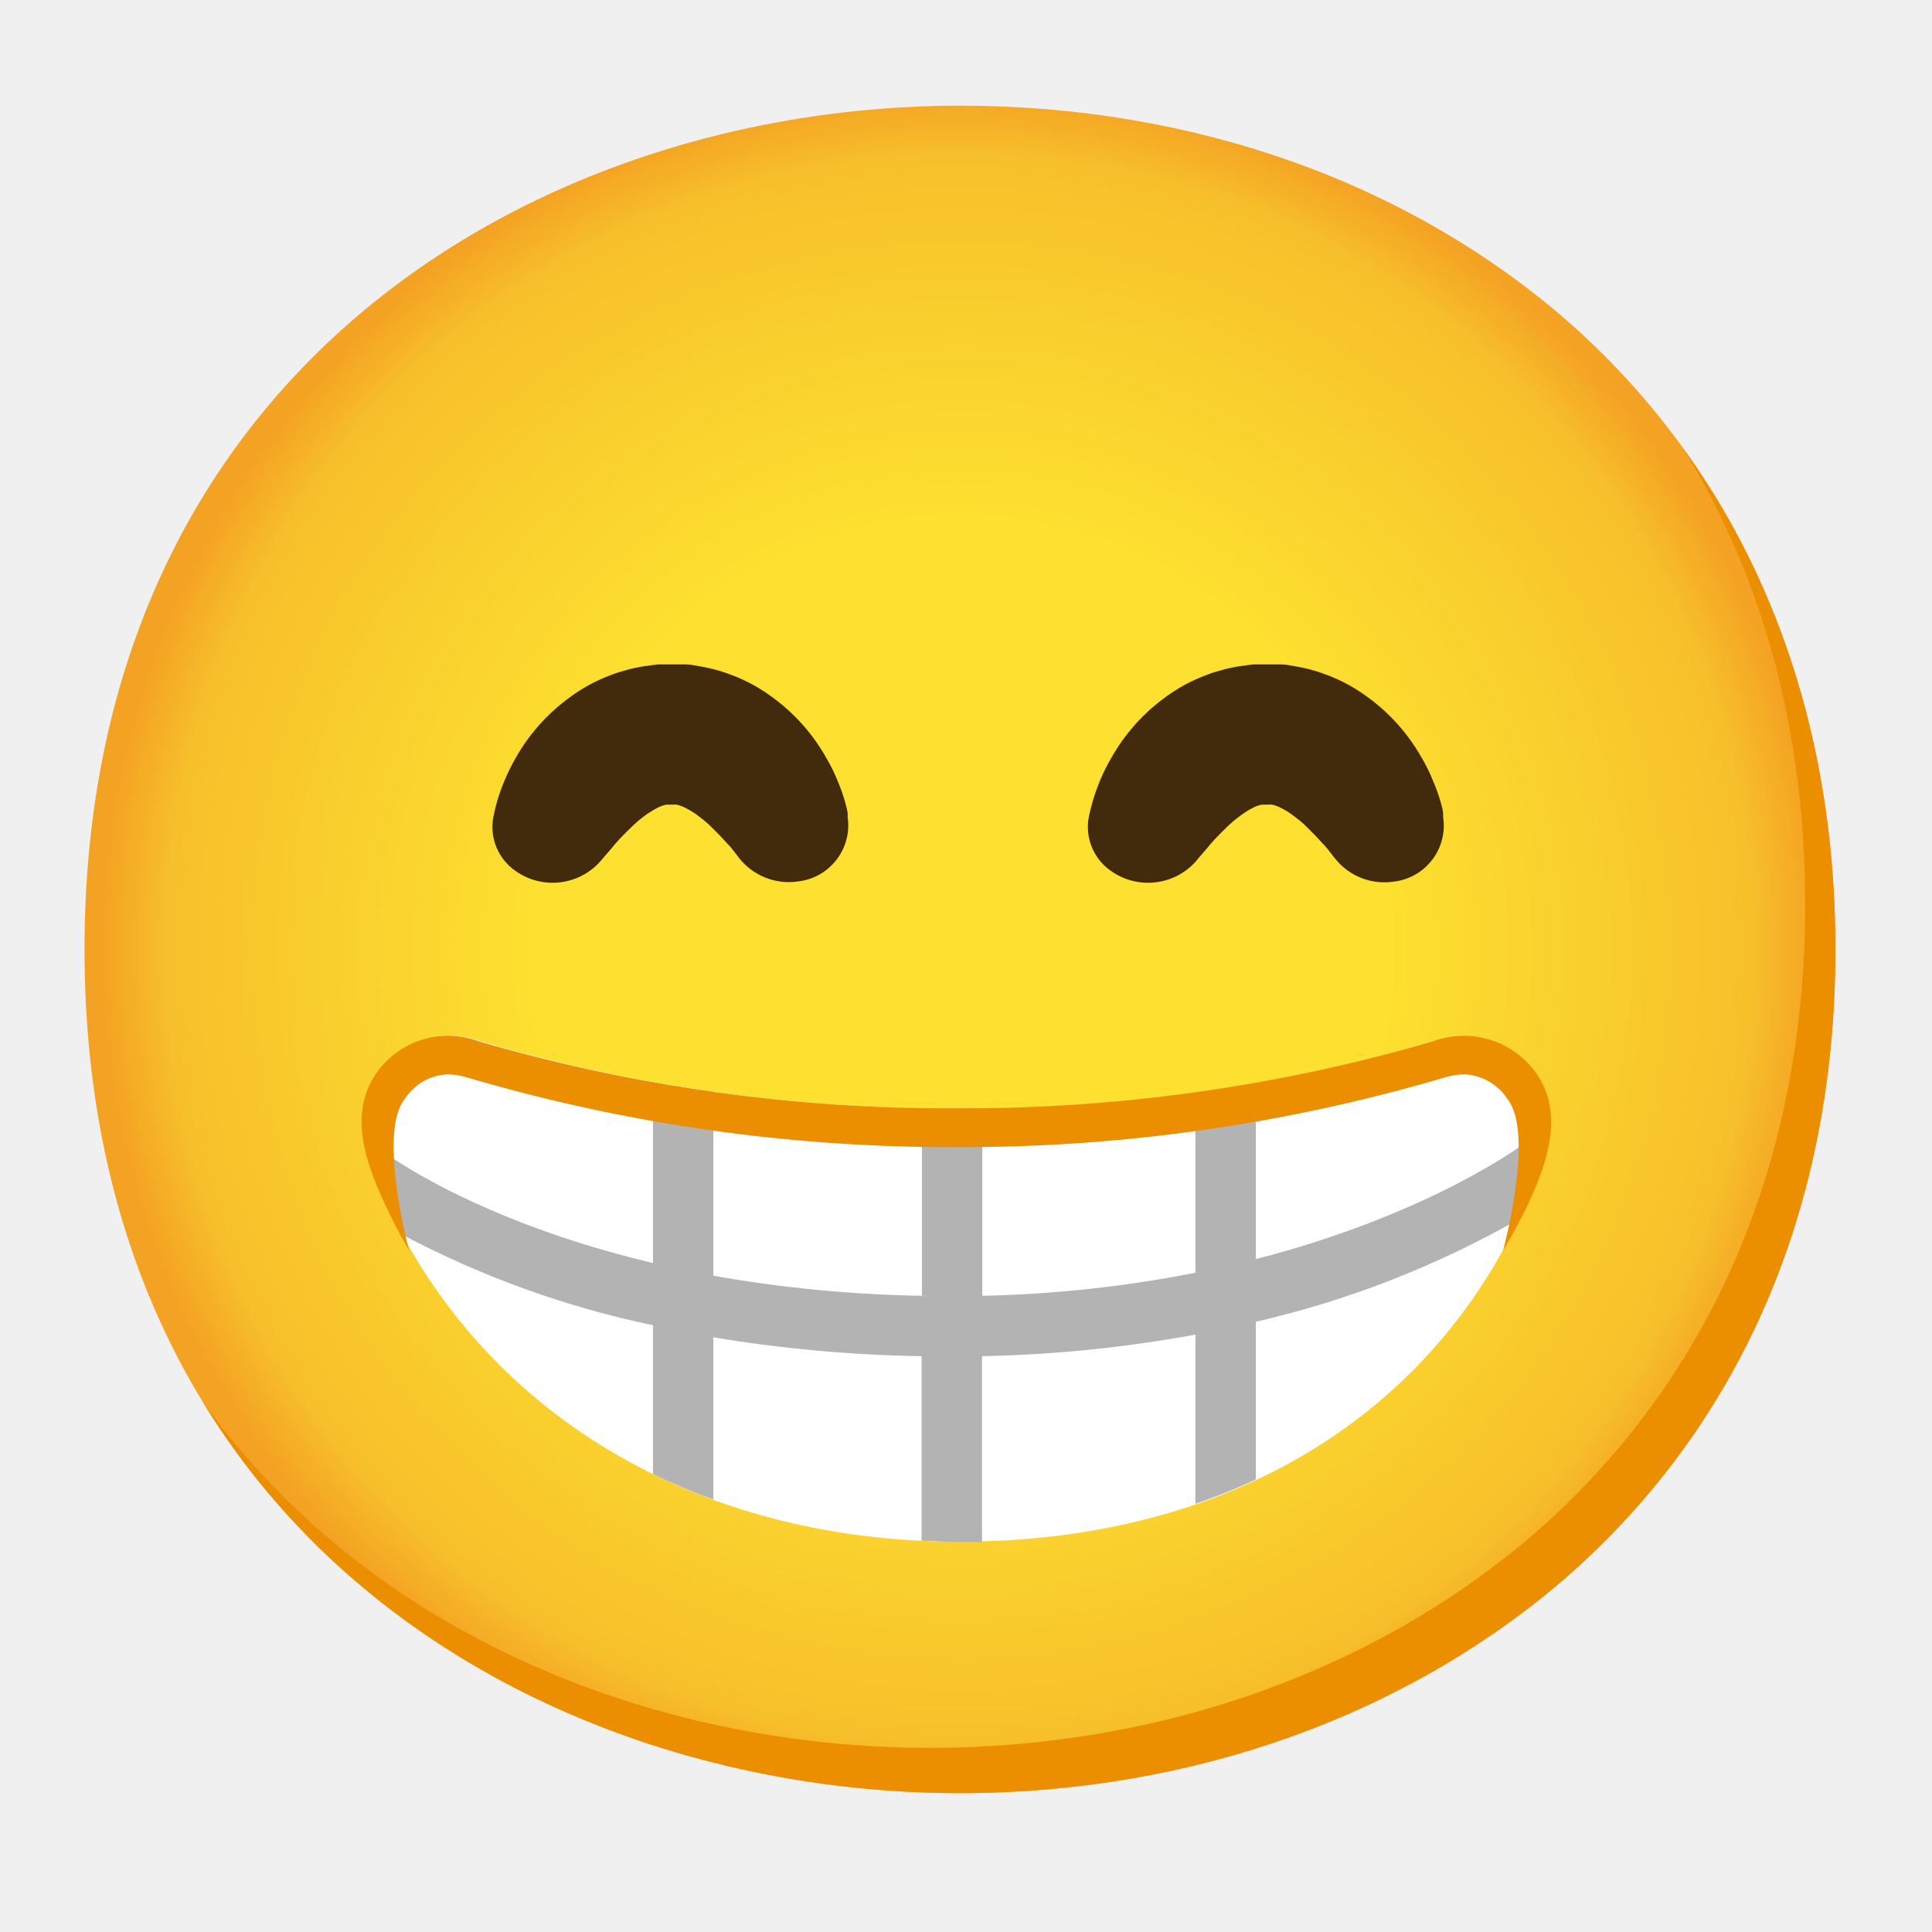
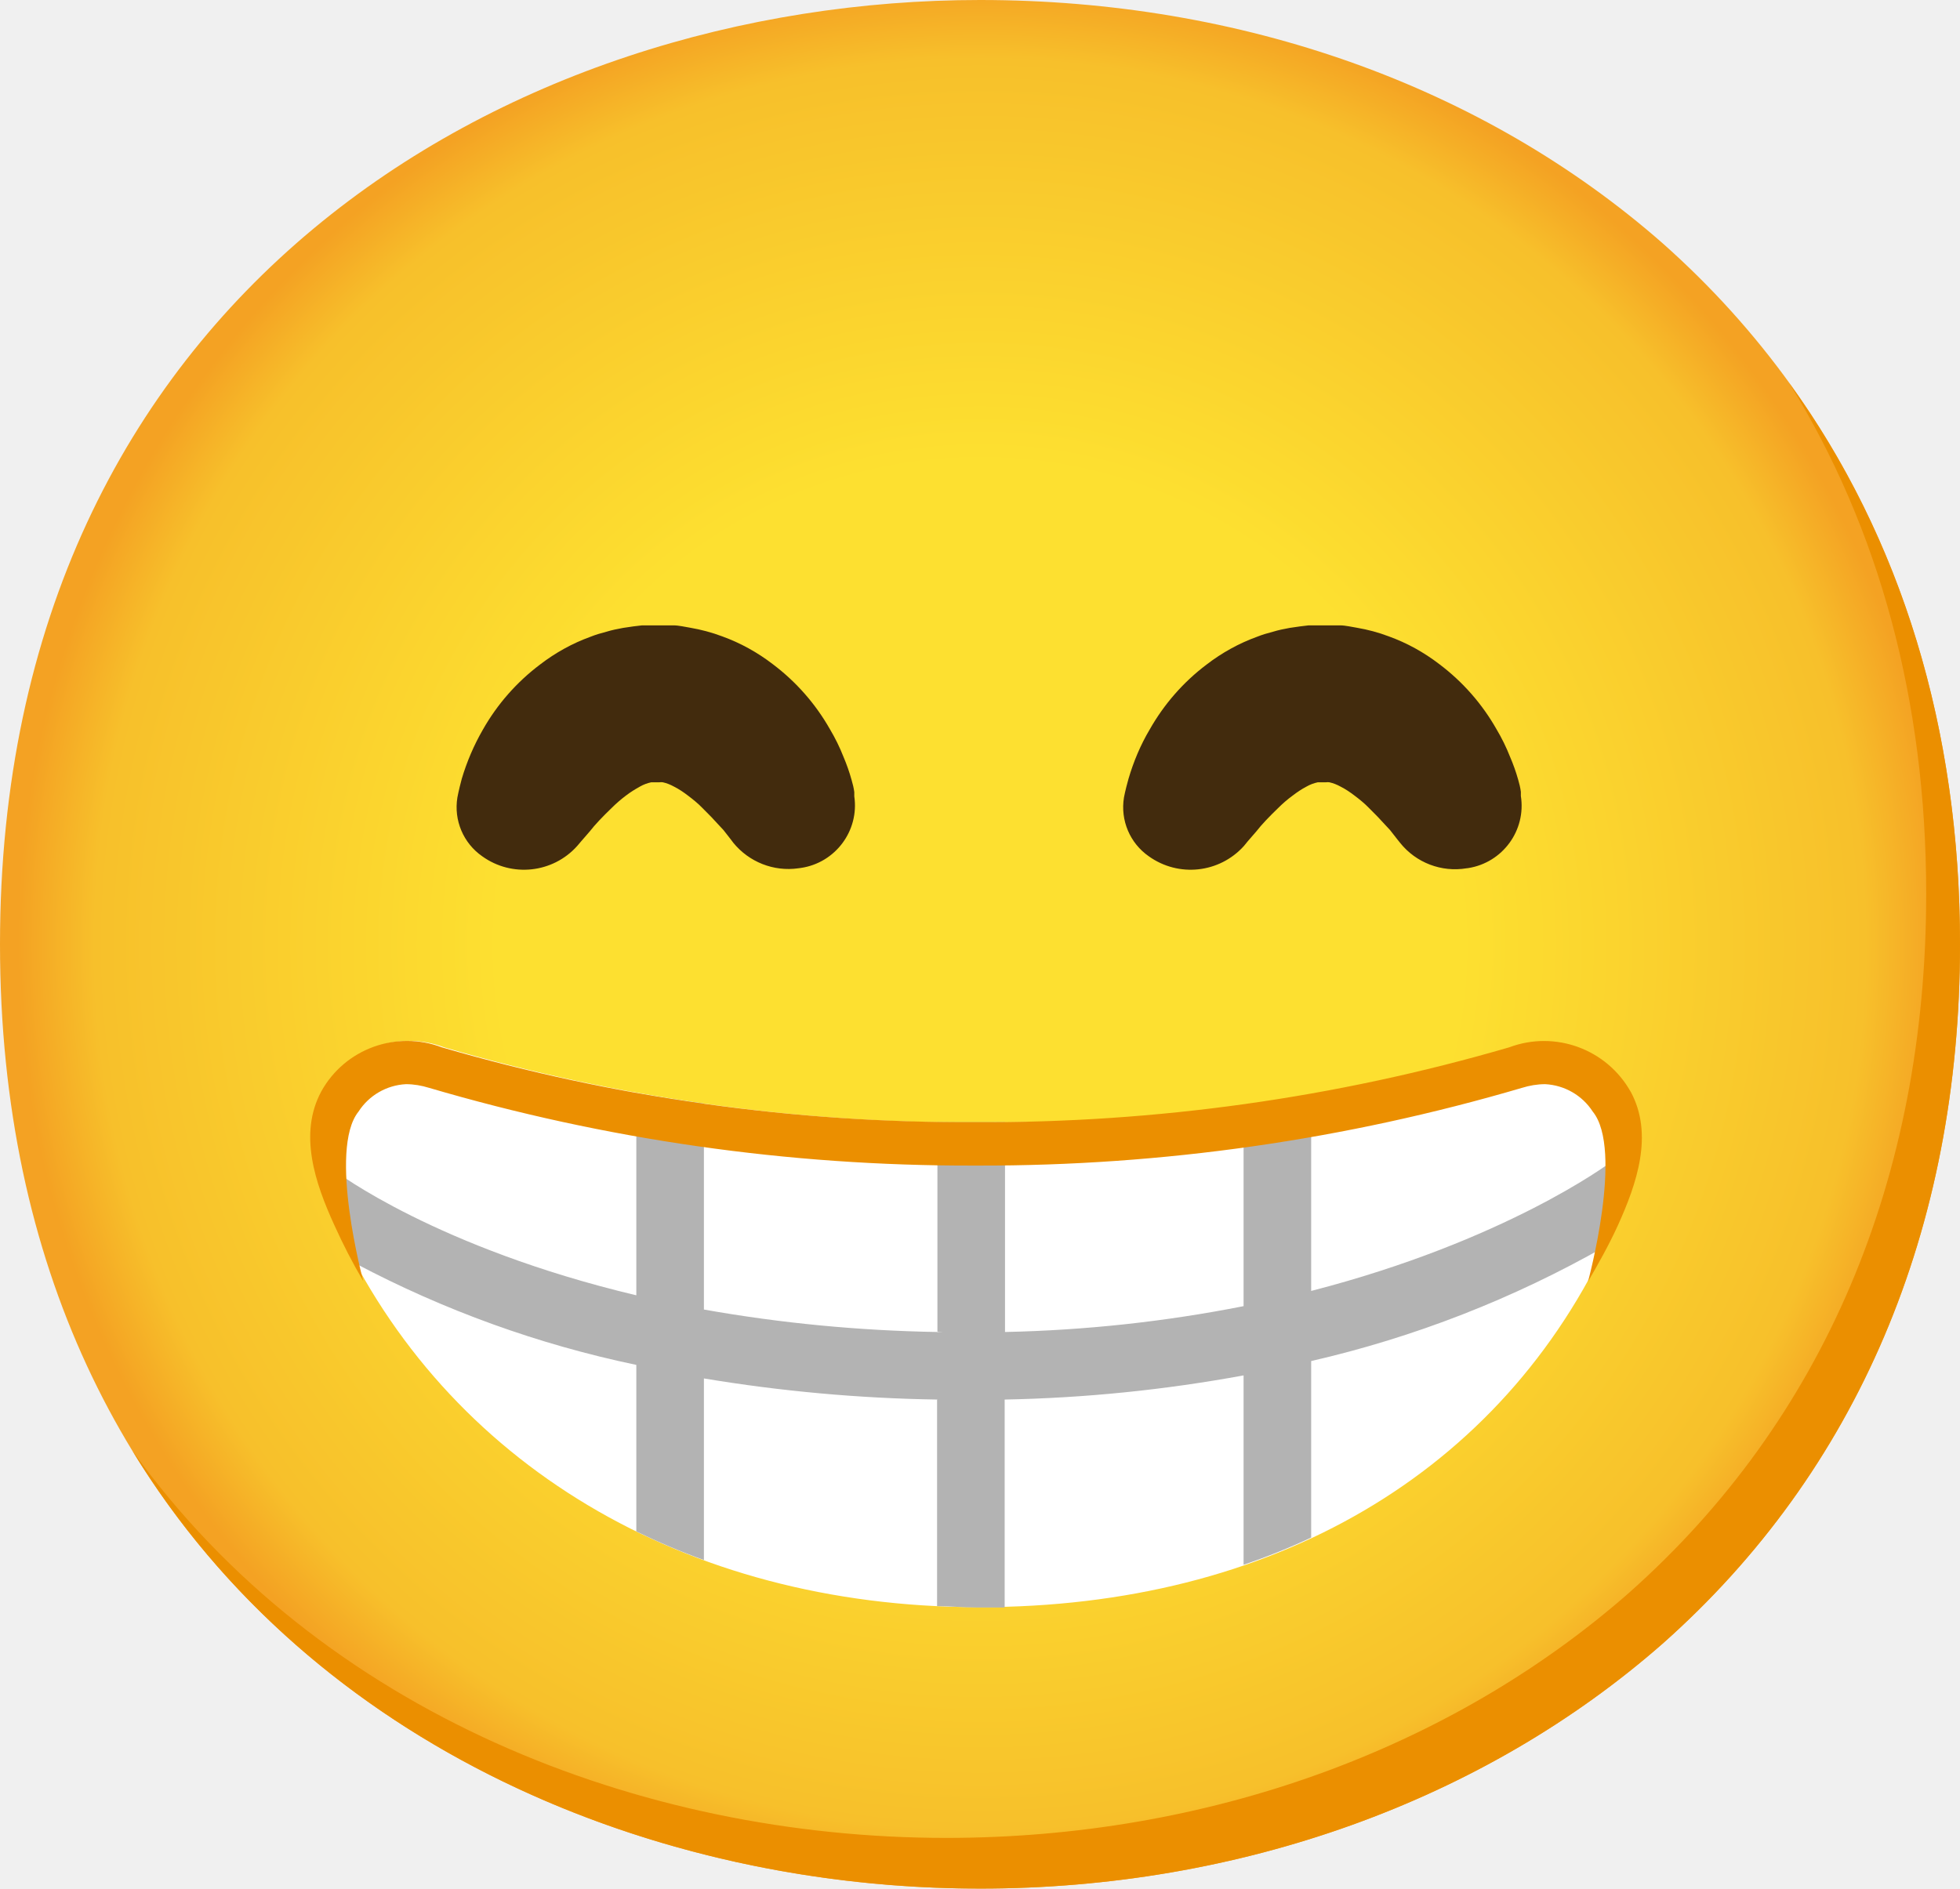
- <svg xmlns="http://www.w3.org/2000/svg" version="1.1" id="Layer_1" x="0px" y="0px" viewBox="0 0 128 128" style="enable-background:new 0 0 128 128;" xml:space="preserve">
-   <g id="gold">
-     <radialGradient id="face_1_" cx="63.6" cy="216.9" r="56.96" gradientTransform="matrix(1 0 0 1 0 -154)" gradientUnits="userSpaceOnUse">
-       <stop offset="0.5" style="stop-color:#FDE030" />
-       <stop offset="0.92" style="stop-color:#F7C02B" />
-       <stop offset="1" style="stop-color:#F4A223" />
+ <svg xmlns="http://www.w3.org/2000/svg" version="1.1" id="Layer_1" x="0px" y="0px" viewBox="0 0 91.347 88.039" xml:space="preserve" width="91.347" height="88.039">
+   <defs id="defs41" />
+   <g id="gold" transform="matrix(0.7874723,0,0,0.7874723,-4.409845,-5.512306)" style="stroke-width:1.27">
+     <radialGradient id="face_1_" cx="63.6" cy="216.9" r="56.96" gradientTransform="translate(0,-154)" gradientUnits="userSpaceOnUse">
+       <stop offset="0.5" style="stop-color:#FDE030" id="stop2" />
+       <stop offset="0.92" style="stop-color:#F7C02B" id="stop4" />
+       <stop offset="1" style="stop-color:#F4A223" id="stop6" />
    </radialGradient>
-     <path id="face" style="fill:url(#face_1_);" d="M63.6,118.8c-27.9,0-58-17.5-58-55.9S35.7,7,63.6,7c15.5,0,29.8,5.1,40.4,14.4   c11.5,10.2,17.6,24.6,17.6,41.5s-6.1,31.2-17.6,41.4C93.4,113.6,79,118.8,63.6,118.8z" />
-     <path style="fill:#EB8F00;" d="M111.49,29.67c5.33,8.6,8.11,18.84,8.11,30.23c0,16.9-6.1,31.2-17.6,41.4   c-10.6,9.3-25,14.5-40.4,14.5c-18.06,0-37-7.35-48.18-22.94c10.76,17.66,31,25.94,50.18,25.94c15.4,0,29.8-5.2,40.4-14.5   c11.5-10.2,17.6-24.5,17.6-41.4C121.6,50.16,118.13,38.84,111.49,29.67z" />
+     <path id="face" style="fill:url(#face_1_);stroke-width:1.494" d="M 63.6,118.8 C 35.7,118.8 5.6,101.3 5.6,62.9 5.6,24.5 35.7,7 63.6,7 c 15.5,0 29.8,5.1 40.4,14.4 11.5,10.2 17.6,24.6 17.6,41.5 0,16.9 -6.1,31.2 -17.6,41.4 -10.6,9.3 -25,14.5 -40.4,14.5 z" />
+     <path style="fill:#eb8f00;stroke-width:1.494" d="m 111.49,29.67 c 5.33,8.6 8.11,18.84 8.11,30.23 0,16.9 -6.1,31.2 -17.6,41.4 -10.6,9.3 -25,14.5 -40.4,14.5 -18.06,0 -37,-7.35 -48.18,-22.94 10.76,17.66 31,25.94 50.18,25.94 15.4,0 29.8,-5.2 40.4,-14.5 11.5,-10.2 17.6,-24.5 17.6,-41.4 0,-12.74 -3.47,-24.06 -10.11,-33.23 z" id="path10" />
  </g>
-   <g id="facial_expressions">
-     <path style="fill:#FFFFFF;" d="M101.7,72.21c-1.4-2.52-4.44-3.63-7.14-2.6c-9,2.8-20,3.83-31.08,3.84   C52.79,73.49,42.15,72,31.89,69c-2.7-1.03-5.74,0.08-7.14,2.6c-1.36,2.51-0.37,5.42,0.77,7.93C32,93.65,46.1,102.09,63.4,102.14   h0.16c17.3,0,30.94-7.9,37.37-22C102.07,77.63,103.06,74.72,101.7,72.21z" />
-     <g id="smiling-eyes-grinning-face">
-       <g id="eyes">
-         <path style="fill:#422B0D;" d="M49,56.89l-0.15-0.2l-0.43-0.55l-0.53-0.57c-0.22-0.25-0.48-0.49-0.73-0.75s-0.56-0.51-0.84-0.72     c-0.26-0.2-0.54-0.39-0.84-0.54c-0.2-0.11-0.42-0.2-0.65-0.25c-0.07-0.01-0.14-0.01-0.21,0c0,0-0.06,0-0.09,0h-0.08     c0.12,0-0.27,0,0.27,0h-0.55c-0.15,0-0.05,0,0,0h0.08c0.08,0,0,0,0,0h-0.11c-0.23,0.05-0.45,0.13-0.66,0.25     c-0.29,0.16-0.58,0.34-0.84,0.54c-0.29,0.22-0.57,0.46-0.83,0.72c-0.53,0.51-1,1-1.3,1.39l-0.52,0.6l-0.23,0.27     c-1.44,1.61-3.87,1.87-5.62,0.61c-1.12-0.78-1.69-2.13-1.47-3.48c0,0,0.07-0.4,0.26-1.11c0.3-1.01,0.72-1.99,1.25-2.91     c0.85-1.5,2-2.81,3.38-3.85c0.91-0.7,1.92-1.26,3-1.65c0.3-0.12,0.61-0.21,0.92-0.29c0.33-0.1,0.66-0.17,1-0.23l0.61-0.09     l0.51-0.06h0.55h0.79h0.51c0.34,0,0.67,0.09,1,0.14c0.64,0.11,1.28,0.28,1.89,0.51c1.08,0.39,2.09,0.95,3,1.65     c1.38,1.04,2.53,2.35,3.38,3.85c0.31,0.52,0.58,1.07,0.8,1.63c0.19,0.45,0.35,0.9,0.48,1.37c0.07,0.24,0.13,0.48,0.16,0.72v0.25     c0.3,2.04-1.12,3.94-3.16,4.24c-0.05,0.01-0.1,0.01-0.15,0.02C51.39,58.61,49.93,58.03,49,56.89z" />
-         <path style="fill:#422B0D;" d="M88.46,56.89l-0.16-0.2l-0.43-0.55l-0.53-0.57c-0.22-0.25-0.48-0.49-0.73-0.75     s-0.56-0.51-0.84-0.72c-0.26-0.2-0.54-0.39-0.84-0.54c-0.2-0.11-0.42-0.2-0.65-0.25c-0.07-0.01-0.14-0.01-0.21,0     c0,0-0.06,0-0.09,0H83.9c0.12,0-0.27,0,0.27,0h-0.55c-0.15,0-0.05,0,0,0h0.08c0.08,0,0,0,0,0h-0.11     c-0.23,0.05-0.45,0.13-0.66,0.25c-0.29,0.15-0.57,0.34-0.83,0.54c-0.3,0.22-0.58,0.46-0.84,0.72c-0.53,0.51-1,1-1.3,1.39     l-0.52,0.6l-0.22,0.27c-1.45,1.61-3.87,1.87-5.63,0.61c-1.12-0.78-1.69-2.13-1.47-3.48c0,0,0.07-0.4,0.27-1.11     c0.3-1.02,0.71-2,1.25-2.91c0.85-1.5,1.99-2.81,3.37-3.85c0.91-0.7,1.92-1.26,3-1.65c0.3-0.12,0.61-0.21,0.92-0.29     c0.33-0.1,0.66-0.17,1-0.23l0.62-0.09l0.5-0.06h0.55h0.79h0.51c0.34,0,0.67,0.09,1,0.14c0.65,0.11,1.28,0.28,1.89,0.51     c1.08,0.39,2.09,0.95,3,1.65c1.38,1.04,2.53,2.35,3.38,3.85c0.31,0.52,0.58,1.07,0.8,1.63c0.19,0.44,0.35,0.89,0.48,1.35     c0.07,0.24,0.13,0.48,0.16,0.72v0.25c0.32,2.04-1.08,3.95-3.12,4.27c-0.03,0-0.06,0.01-0.09,0.01     C90.91,58.65,89.4,58.07,88.46,56.89z" />
+   <g id="facial_expressions" transform="matrix(0.7874723,0,0,0.7874723,-4.409845,-5.512306)" style="stroke-width:1.27">
+     <path style="fill:#ffffff;stroke-width:1.494" d="m 101.7,72.21 c -1.4,-2.52 -4.44,-3.63 -7.14,-2.6 -9,2.8 -20,3.83 -31.08,3.84 C 52.79,73.49 42.15,72 31.89,69 c -2.7,-1.03 -5.74,0.08 -7.14,2.6 -1.36,2.51 -0.37,5.42 0.77,7.93 6.48,14.12 20.58,22.56 37.88,22.61 h 0.16 c 17.3,0 30.94,-7.9 37.37,-22 1.14,-2.51 2.13,-5.42 0.77,-7.93 z" id="path13" />
+     <g id="smiling-eyes-grinning-face" style="stroke-width:1.27">
+       <g id="eyes" style="stroke-width:1.27">
+         <path style="fill:#422b0d;stroke-width:1.27" d="m 49,56.89 -0.15,-0.2 -0.43,-0.55 -0.53,-0.57 c -0.22,-0.25 -0.48,-0.49 -0.73,-0.75 -0.25,-0.26 -0.56,-0.51 -0.84,-0.72 -0.26,-0.2 -0.54,-0.39 -0.84,-0.54 -0.2,-0.11 -0.42,-0.2 -0.65,-0.25 -0.07,-0.01 -0.14,-0.01 -0.21,0 0,0 -0.06,0 -0.09,0 h -0.08 c 0.12,0 -0.27,0 0.27,0 h -0.55 c -0.15,0 -0.05,0 0,0 h 0.08 c 0.08,0 0,0 0,0 h -0.11 c -0.23,0.05 -0.45,0.13 -0.66,0.25 -0.29,0.16 -0.58,0.34 -0.84,0.54 -0.29,0.22 -0.57,0.46 -0.83,0.72 -0.53,0.51 -1,1 -1.3,1.39 l -0.52,0.6 -0.23,0.27 c -1.44,1.61 -3.87,1.87 -5.62,0.61 -1.12,-0.78 -1.69,-2.13 -1.47,-3.48 0,0 0.07,-0.4 0.26,-1.11 0.3,-1.01 0.72,-1.99 1.25,-2.91 0.85,-1.5 2,-2.81 3.38,-3.85 0.91,-0.7 1.92,-1.26 3,-1.65 0.3,-0.12 0.61,-0.21 0.92,-0.29 0.33,-0.1 0.66,-0.17 1,-0.23 l 0.61,-0.09 0.51,-0.06 h 0.55 0.79 0.51 c 0.34,0 0.67,0.09 1,0.14 0.64,0.11 1.28,0.28 1.89,0.51 1.08,0.39 2.09,0.95 3,1.65 1.38,1.04 2.53,2.35 3.38,3.85 0.31,0.52 0.58,1.07 0.8,1.63 0.19,0.45 0.35,0.9 0.48,1.37 0.07,0.24 0.13,0.48 0.16,0.72 v 0.25 c 0.3,2.04 -1.12,3.94 -3.16,4.24 -0.05,0.01 -0.1,0.01 -0.15,0.02 -1.46,0.21 -2.92,-0.37 -3.85,-1.51 z" id="path15" />
+         <path style="fill:#422b0d;stroke-width:1.27" d="m 88.46,56.89 -0.16,-0.2 -0.43,-0.55 -0.53,-0.57 c -0.22,-0.25 -0.48,-0.49 -0.73,-0.75 -0.25,-0.26 -0.56,-0.51 -0.84,-0.72 -0.26,-0.2 -0.54,-0.39 -0.84,-0.54 -0.2,-0.11 -0.42,-0.2 -0.65,-0.25 -0.07,-0.01 -0.14,-0.01 -0.21,0 0,0 -0.06,0 -0.09,0 H 83.9 c 0.12,0 -0.27,0 0.27,0 h -0.55 c -0.15,0 -0.05,0 0,0 h 0.08 c 0.08,0 0,0 0,0 h -0.11 c -0.23,0.05 -0.45,0.13 -0.66,0.25 -0.29,0.15 -0.57,0.34 -0.83,0.54 -0.3,0.22 -0.58,0.46 -0.84,0.72 -0.53,0.51 -1,1 -1.3,1.39 l -0.52,0.6 -0.22,0.27 c -1.45,1.61 -3.87,1.87 -5.63,0.61 -1.12,-0.78 -1.69,-2.13 -1.47,-3.48 0,0 0.07,-0.4 0.27,-1.11 0.3,-1.02 0.71,-2 1.25,-2.91 0.85,-1.5 1.99,-2.81 3.37,-3.85 0.91,-0.7 1.92,-1.26 3,-1.65 0.3,-0.12 0.61,-0.21 0.92,-0.29 0.33,-0.1 0.66,-0.17 1,-0.23 l 0.62,-0.09 0.5,-0.06 h 0.55 0.79 0.51 c 0.34,0 0.67,0.09 1,0.14 0.65,0.11 1.28,0.28 1.89,0.51 1.08,0.39 2.09,0.95 3,1.65 1.38,1.04 2.53,2.35 3.38,3.85 0.31,0.52 0.58,1.07 0.8,1.63 0.19,0.44 0.35,0.89 0.48,1.35 0.07,0.24 0.13,0.48 0.16,0.72 v 0.25 c 0.32,2.04 -1.08,3.95 -3.12,4.27 -0.03,0 -0.06,0.01 -0.09,0.01 -1.49,0.25 -3,-0.33 -3.94,-1.51 z" id="path17" />
      </g>
    </g>
-     <path style="fill:#422B0D;" d="M62.84,74.7" />
-     <path style="fill:#422B0D;" d="M62.84,74.7" />
-     <path style="fill:#422B0D;" d="M63.42,100.89" />
-     <path style="fill:#422B0D;" d="M63.49,74.7" />
-     <path style="fill:#422B0D;" d="M63.49,74.7" />
-     <path style="fill:#422B0D;" d="M63.42,100.89" />
+     <path style="fill:#422b0d;stroke-width:1.494" d="M 62.84,74.7" id="path21" />
+     <path style="fill:#422b0d;stroke-width:1.494" d="M 62.84,74.7" id="path23" />
+     <path style="fill:#422b0d;stroke-width:1.494" d="M 63.42,100.89" id="path25" />
+     <path style="fill:#422b0d;stroke-width:1.494" d="M 63.49,74.7" id="path27" />
+     <path style="fill:#422b0d;stroke-width:1.494" d="M 63.49,74.7" id="path29" />
+     <path style="fill:#422b0d;stroke-width:1.494" d="M 63.42,100.89" id="path31" />
  </g>
-   <path style="fill:#B3B3B3;" d="M100.89,75.83c-0.09,0.06-6.2,4.63-17.69,7.59v-11.3c-1.31,0.2-2.65,0.37-4,0.52v11.68  c-4.65,0.92-9.38,1.43-14.12,1.53V73.43H63.5c-0.81,0-1.61,0-2.42,0v12.42c0.43,0.01,0.43,0.02,0,0.02l-0.02-0.02  c-4.63-0.08-9.24-0.52-13.8-1.33V72.33c-1.36-0.18-2.69-0.39-4-0.62v11.97c-11.82-2.81-17.76-7.3-17.84-7.37  c-0.33-0.26-0.74-0.41-1.16-0.42c0.28,1.26,0.7,2.49,1.26,3.66c0.35,0.77,0.73,1.51,1.13,2.25c5.23,2.77,10.82,4.79,16.61,6v0.02  v9.84c1.3,0.63,2.64,1.2,4,1.69V88.6c4.56,0.76,9.18,1.18,13.8,1.25l0.02,0.02c-0.01,0-0.01,0-0.02,0v12.21  c0.77,0,1.55,0.08,2.34,0.08h0.16c0.51,0,1,0,1.5,0V89.85l-0.06,0l0.06,0c4.74-0.09,9.47-0.57,14.14-1.43v11.21  c1.36-0.46,2.7-1,4-1.61V87.57c6.1-1.4,11.97-3.69,17.41-6.79c0.1-0.22,0.22-0.42,0.32-0.64c0.73-1.48,1.21-3.07,1.4-4.71  C101.82,75.37,101.3,75.52,100.89,75.83z" />
-   <path style="fill:#EB8F00;" d="M102.11,71.63c-1.42-2.53-4.47-3.65-7.19-2.63c-10.26,2.99-20.9,4.48-31.58,4.43  C52.65,73.48,42.01,71.99,31.75,69c-2.69-1.02-5.73,0.08-7.13,2.6c-1.36,2.51-0.38,5.42,0.77,7.93c0.51,1.13,1.08,2.24,1.71,3.31  c0,0-2.1-7.78-0.28-10.04c0.62-0.96,1.66-1.56,2.8-1.62c0.47,0,0.93,0.08,1.38,0.22c10.44,3.07,21.27,4.62,32.16,4.6h0.35  c10.89,0.02,21.72-1.53,32.16-4.6c0.45-0.14,0.91-0.22,1.38-0.22c1.14,0.06,2.19,0.66,2.81,1.62c1.85,2.26-0.28,10.07-0.28,10.07  c0.62-1.07,1.24-2.17,1.76-3.31C102.48,77.05,103.47,74.15,102.11,71.63z" />
+   <path style="fill:#b3b3b3;stroke-width:1" d="m 75.038,54.202 c -0.071,0.047 -4.882,3.646 -13.93,5.977 v -8.898 c -1.032,0.157 -2.087,0.291 -3.15,0.409 v 9.198 c -3.662,0.724 -7.386,1.126 -11.119,1.205 v -9.78 h -1.244 c -0.638,0 -1.268,0 -1.906,0 v 9.78 c 0.339,0.008 0.339,0.016 0,0.016 l -0.016,-0.016 c -3.646,-0.063 -7.276,-0.409 -10.867,-1.047 V 51.446 C 31.735,51.304 30.688,51.138 29.656,50.957 v 9.426 c -9.308,-2.213 -13.986,-5.749 -14.049,-5.804 -0.26,-0.205 -0.583,-0.323 -0.913,-0.331 0.22,0.992 0.551,1.961 0.992,2.882 0.276,0.606 0.575,1.189 0.89,1.772 4.118,2.181 8.52,3.772 13.08,4.725 v 0.016 7.749 c 1.024,0.496 2.079,0.945 3.15,1.331 V 64.258 c 3.591,0.598 7.229,0.929 10.867,0.984 l 0.016,0.016 c -0.008,0 -0.008,0 -0.016,0 v 9.615 c 0.606,0 1.221,0.063 1.843,0.063 h 0.126 c 0.402,0 0.787,0 1.181,0 V 65.242 h -0.047 0.047 c 3.733,-0.071 7.457,-0.449 11.135,-1.126 v 8.828 c 1.071,-0.362 2.126,-0.787 3.15,-1.268 v -8.229 c 4.804,-1.102 9.426,-2.906 13.71,-5.347 0.079,-0.173 0.173,-0.331 0.252,-0.504 0.575,-1.165 0.953,-2.418 1.102,-3.709 -0.402,-0.047 -0.811,0.071 -1.134,0.315 z" id="path34" />
+   <path style="fill:#eb8f00;stroke-width:1" d="m 75.999,50.894 c -1.118,-1.992 -3.52,-2.874 -5.662,-2.071 -8.079,2.355 -16.458,3.528 -24.868,3.489 -8.418,0.039 -16.797,-1.134 -24.876,-3.489 -2.118,-0.803 -4.512,0.063 -5.615,2.047 -1.071,1.977 -0.299,4.268 0.606,6.245 0.402,0.89 0.85,1.764 1.347,2.607 0,0 -1.654,-6.127 -0.22,-7.906 0.488,-0.756 1.307,-1.228 2.205,-1.276 0.37,0 0.732,0.063 1.087,0.173 8.221,2.418 16.75,3.638 25.325,3.622 h 0.276 c 8.576,0.016 17.104,-1.205 25.325,-3.622 0.354,-0.11 0.717,-0.173 1.087,-0.173 0.898,0.047 1.725,0.52 2.213,1.276 1.457,1.78 -0.22,7.93 -0.22,7.93 0.488,-0.843 0.976,-1.709 1.386,-2.607 0.898,-1.977 1.677,-4.26 0.606,-6.245 z" id="path36" />
</svg>
